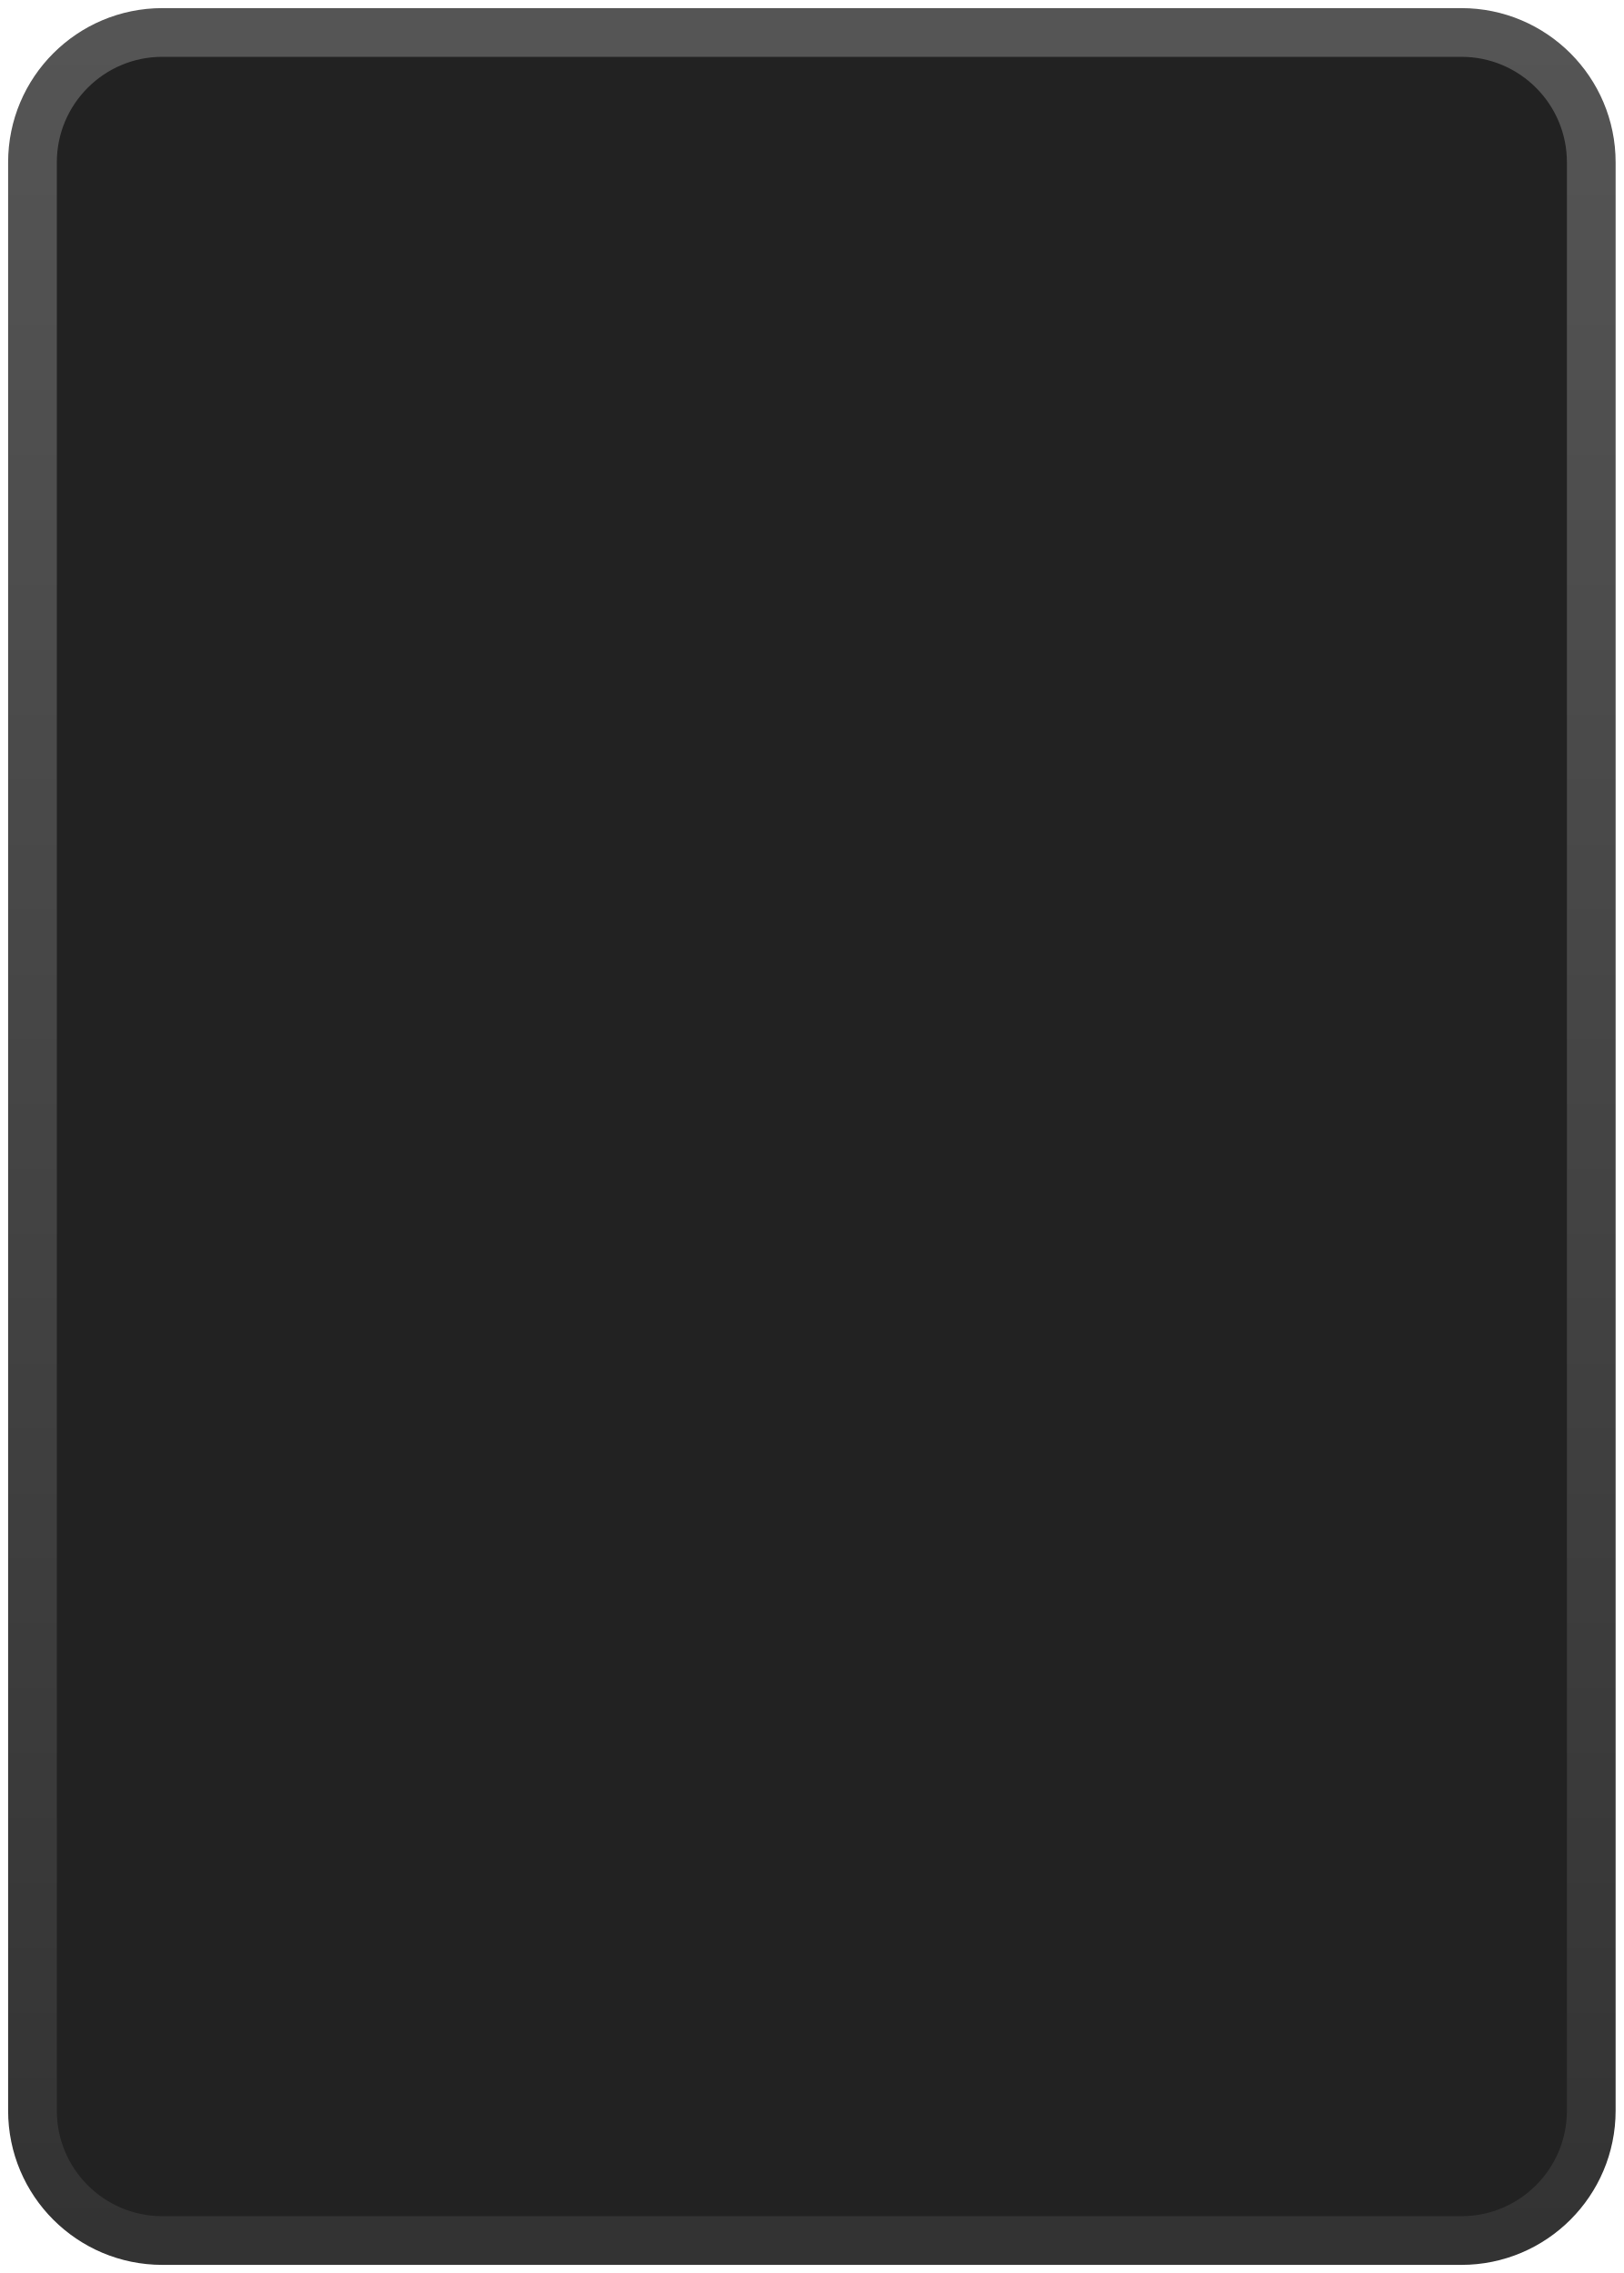
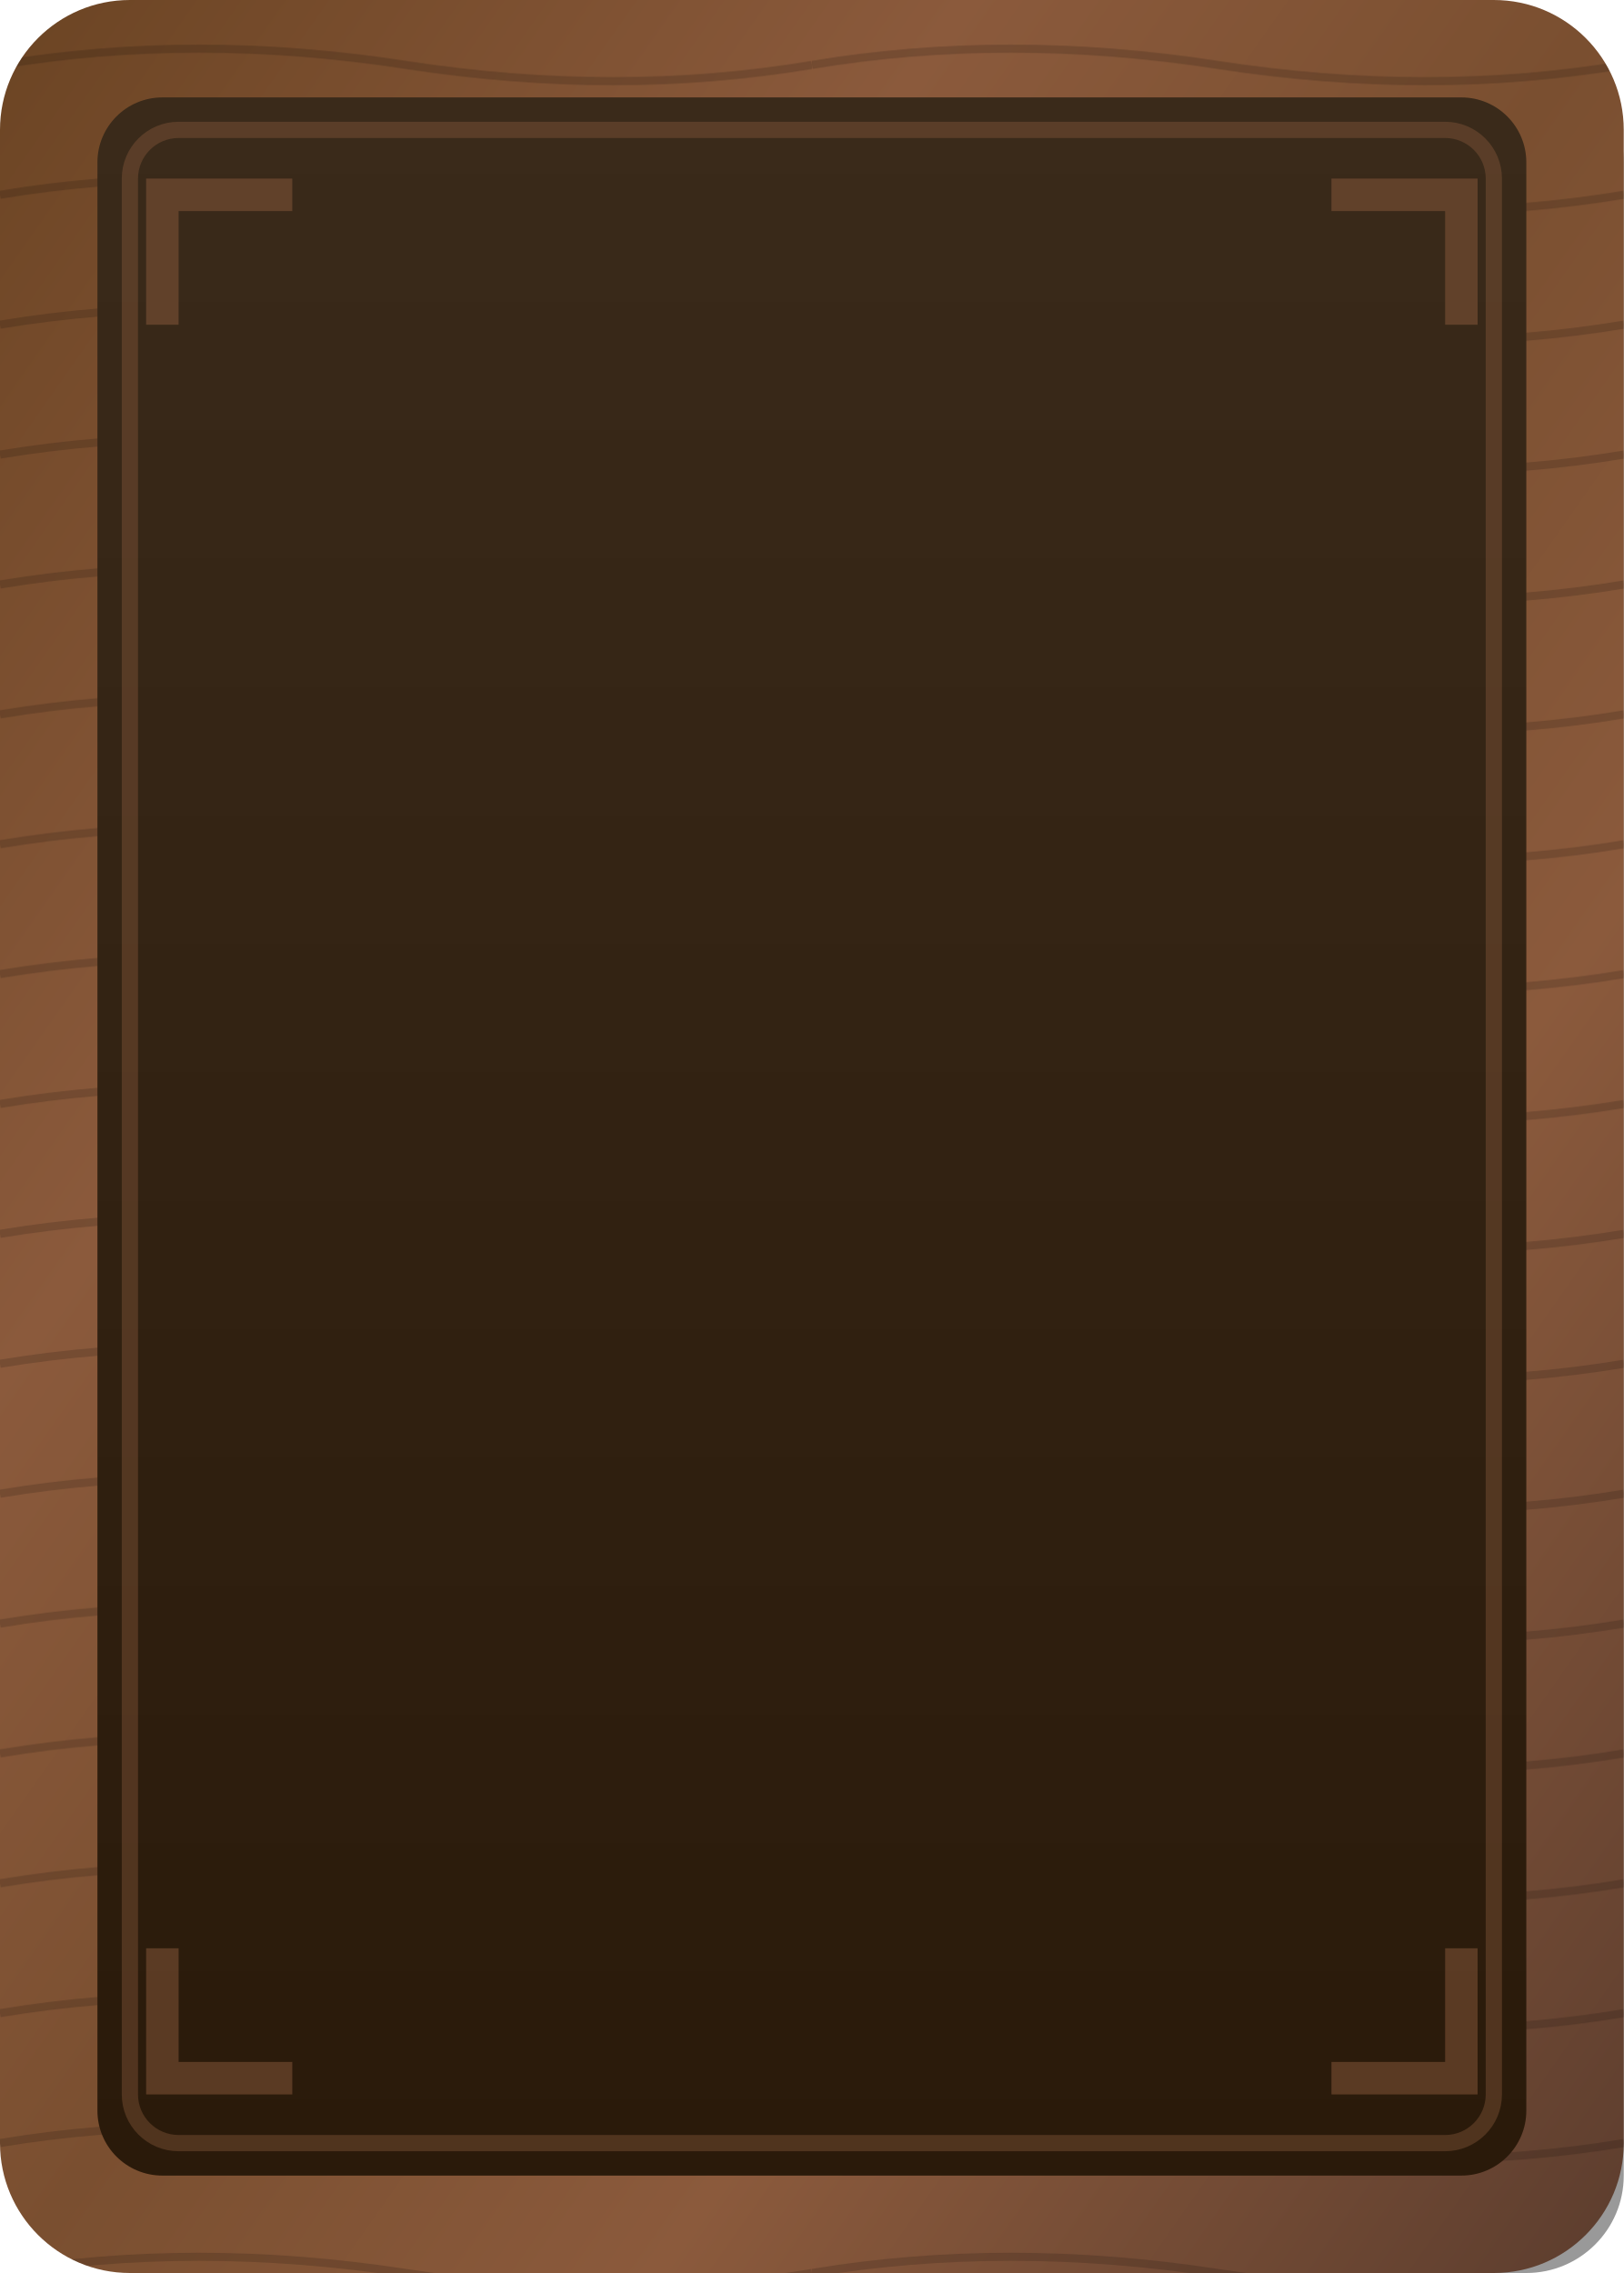
<svg xmlns="http://www.w3.org/2000/svg" width="100" height="140" viewBox="0 0 100 140">
  <defs>
-     <linearGradient id="frameN" x1="0%" y1="0%" x2="0%" y2="100%">
-       <stop offset="0%" style="stop-color:#555555;stop-opacity:1" />
-       <stop offset="100%" style="stop-color:#333333;stop-opacity:1" />
+     <linearGradient id="woodN" x1="0%" y1="0%" x2="100%" y2="100%">
+       <stop offset="0%" style="stop-color:#6b4423" />
+       <stop offset="30%" style="stop-color:#8b5a3c" />
+       <stop offset="50%" style="stop-color:#7a4f30" />
+       <stop offset="70%" style="stop-color:#8b5a3c" />
+       <stop offset="100%" style="stop-color:#5c3d2e" />
    </linearGradient>
+     <linearGradient id="bgN" x1="0%" y1="0%" x2="0%" y2="100%">
+       <stop offset="0%" style="stop-color:#3a2a1a" />
+       <stop offset="100%" style="stop-color:#2a1a0a" />
+     </linearGradient>
+     <pattern id="woodGrainN" x="0" y="0" width="50" height="8" patternUnits="userSpaceOnUse">
+       <path d="M0,4 Q12,2 25,4 Q38,6 50,4" stroke="rgba(0,0,0,0.15)" stroke-width="0.5" fill="none" />
+     </pattern>
  </defs>
-   <rect x="2" y="2" width="96" height="136" rx="8" ry="8" fill="#222222" />
-   <rect x="2" y="2" width="96" height="136" rx="8" ry="8" fill="none" stroke="url(#frameN)" stroke-width="3" />
+   <rect x="4" y="4" width="96" height="136" rx="6" ry="6" fill="rgba(0,0,0,0.4)" />
+   <rect x="0" y="0" width="100" height="140" rx="8" ry="8" fill="url(#woodN)" />
+   <rect x="0" y="0" width="100" height="140" rx="8" ry="8" fill="url(#woodGrainN)" />
+   <rect x="6" y="6" width="88" height="128" rx="4" ry="4" fill="url(#bgN)" />
+   <rect x="8" y="8" width="84" height="124" rx="3" ry="3" fill="none" stroke="rgba(139,90,60,0.4)" stroke-width="1" />
+   <g stroke="rgba(139,90,60,0.5)" stroke-width="2" fill="none">
+     <path d="M10,20 L10,12 L18,12" />
+     <path d="M82,12 L90,12 L90,20" />
+     <path d="M10,120 L10,128 L18,128" />
+     <path d="M82,128 L90,128 L90,120" />
+   </g>
</svg>
